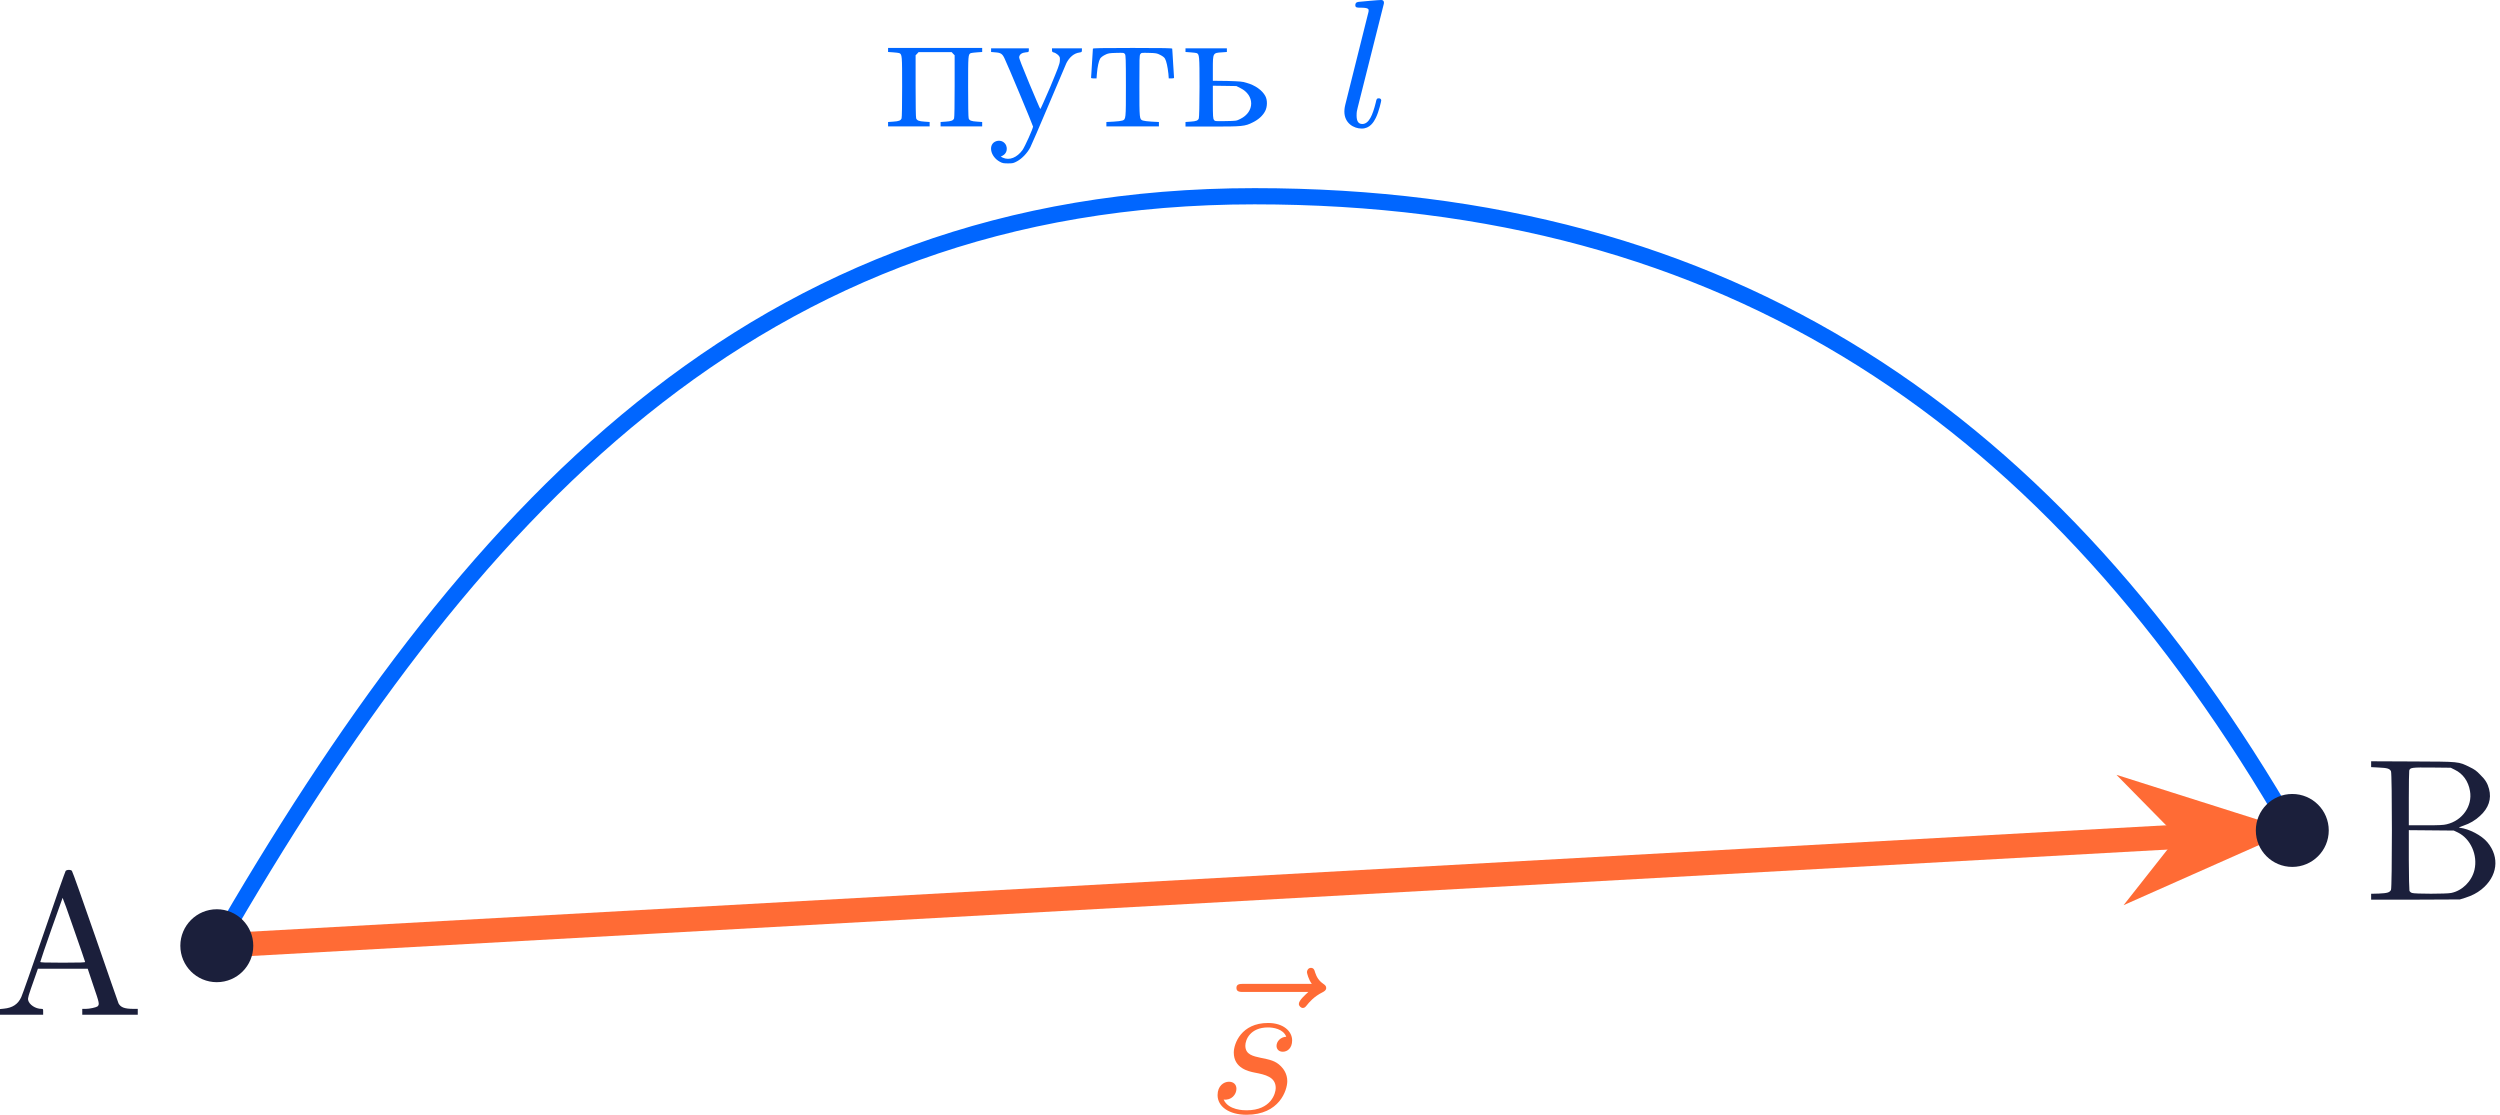
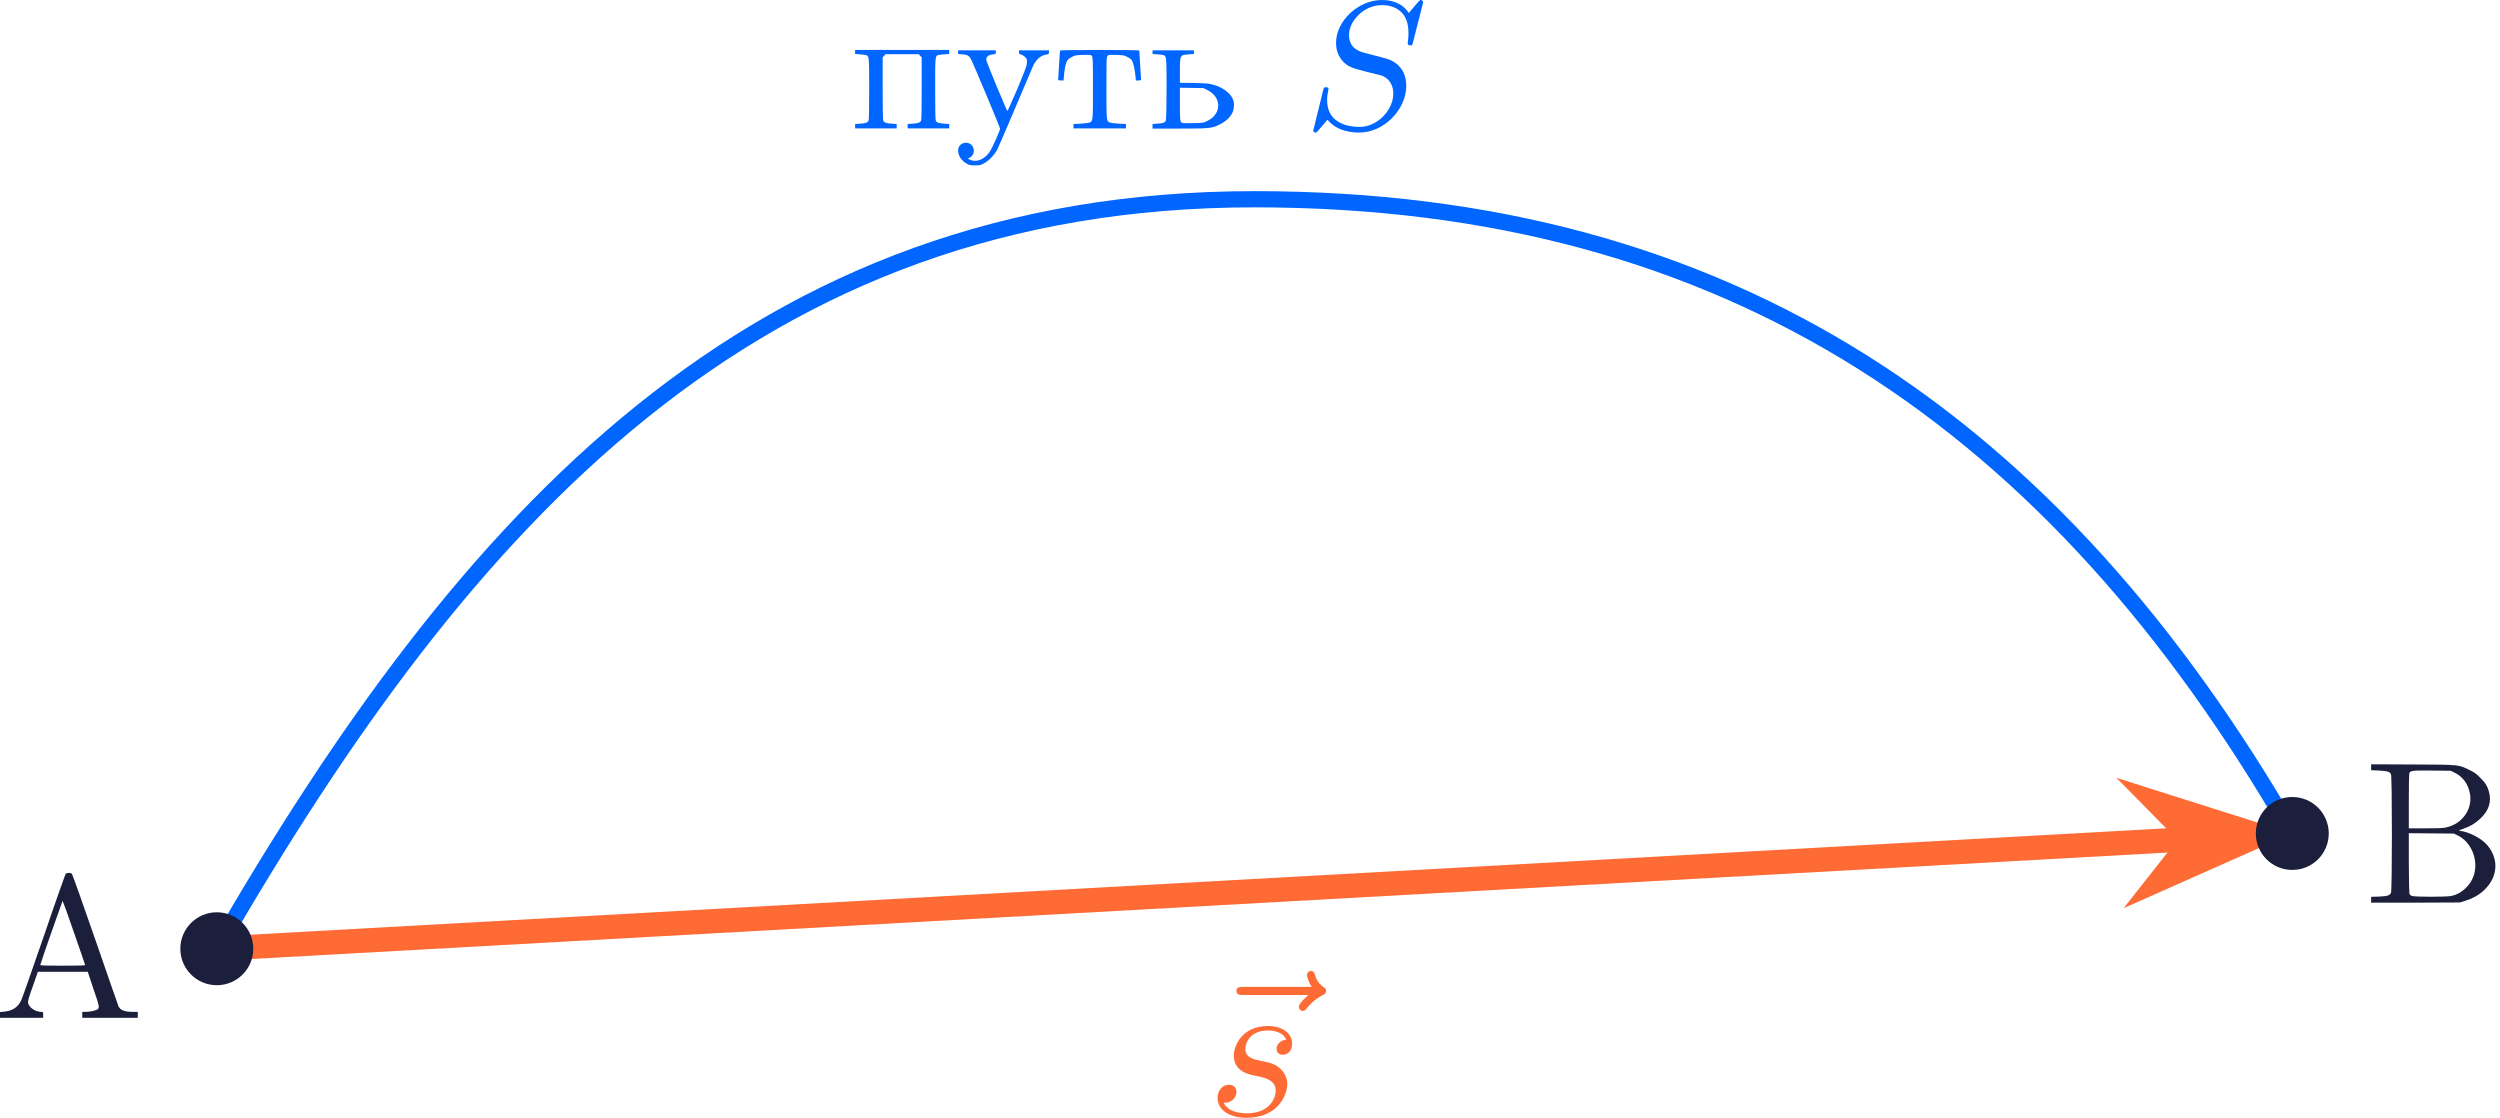
- <svg xmlns="http://www.w3.org/2000/svg" xmlns:xlink="http://www.w3.org/1999/xlink" version="1.1" width="159.8pt" height="71.255pt" viewBox="-66.359 -66.684 122.923 54.811">
+ <svg xmlns="http://www.w3.org/2000/svg" xmlns:xlink="http://www.w3.org/1999/xlink" version="1.1" width="159.8pt" height="71.448pt" viewBox="-66.359 -66.883 122.923 54.96">
  <defs>
    <path id="g2-65" d="M3.557-7.083C3.537-7.054 3.049-5.689 2.491-4.045C1.923-2.401 1.425-.976 1.375-.877C1.215-.528 .946-.349 .518-.309L.329-.289V-.149V-.01H1.395H2.451V-.149C2.451-.289 2.451-.299 2.371-.299C2.072-.299 1.763-.508 1.714-.727C1.694-.847 1.704-.887 2.042-1.843L2.192-2.271H3.417H4.643L4.922-1.435C5.22-.568 5.23-.518 5.121-.418C5.051-.369 4.732-.299 4.553-.299H4.374V-.149V-.01H5.738H7.103V-.149V-.299H6.904C6.456-.299 6.267-.369 6.157-.568C6.137-.608 5.629-2.082 5.021-3.836S3.895-7.054 3.866-7.083C3.846-7.113 3.786-7.133 3.716-7.133S3.587-7.113 3.557-7.083ZM3.965-4.204C4.264-3.347 4.513-2.63 4.513-2.61C4.533-2.58 4.294-2.57 3.417-2.57C2.521-2.57 2.301-2.58 2.311-2.61C2.341-2.76 3.397-5.758 3.407-5.758S3.676-5.051 3.965-4.204Z" />
    <path id="g2-66" d="M.359-6.665V-6.516L.737-6.496C1.156-6.476 1.265-6.446 1.335-6.316C1.395-6.197 1.395-.608 1.335-.478C1.265-.349 1.156-.319 .737-.299L.359-.289V-.139V0H2.54L4.722-.01L4.981-.09C5.32-.199 5.549-.319 5.778-.498C6.575-1.136 6.695-2.082 6.077-2.819C5.798-3.158 5.171-3.487 4.702-3.537C4.653-3.547 4.712-3.577 4.892-3.636C5.22-3.746 5.469-3.895 5.709-4.115C6.137-4.503 6.286-4.951 6.157-5.44C6.087-5.709 5.978-5.898 5.719-6.147C5.539-6.336 5.44-6.406 5.21-6.516C4.643-6.795 4.732-6.785 2.401-6.795L.359-6.804ZM4.473-6.386C4.872-6.197 5.141-5.818 5.22-5.34C5.35-4.603 4.842-3.885 4.075-3.706C3.925-3.666 3.686-3.656 3.049-3.656H2.212V-4.971C2.212-5.689 2.222-6.316 2.232-6.346C2.271-6.496 2.361-6.506 3.357-6.496L4.274-6.486ZM4.633-3.298C5.25-2.989 5.609-2.192 5.44-1.465C5.31-.907 4.842-.438 4.294-.329C4.075-.279 2.501-.279 2.371-.329C2.311-.349 2.262-.389 2.242-.438C2.232-.478 2.212-1.146 2.212-1.963V-3.417L3.318-3.407L4.423-3.397Z" />
    <path id="g3-115" d="M3.895-3.726C3.616-3.716 3.417-3.497 3.417-3.278C3.417-3.138 3.507-2.989 3.726-2.989S4.184-3.158 4.184-3.547C4.184-3.995 3.756-4.403 2.999-4.403C1.684-4.403 1.315-3.387 1.315-2.949C1.315-2.172 2.052-2.022 2.341-1.963C2.859-1.863 3.377-1.753 3.377-1.205C3.377-.946 3.148-.11 1.953-.11C1.813-.11 1.046-.11 .817-.638C1.196-.588 1.445-.887 1.445-1.166C1.445-1.395 1.285-1.514 1.076-1.514C.817-1.514 .518-1.305 .518-.857C.518-.289 1.086 .11 1.943 .11C3.557 .11 3.945-1.096 3.945-1.544C3.945-1.903 3.756-2.152 3.636-2.271C3.367-2.55 3.078-2.6 2.64-2.69C2.281-2.77 1.883-2.839 1.883-3.288C1.883-3.577 2.122-4.184 2.999-4.184C3.248-4.184 3.746-4.115 3.895-3.726Z" />
    <path id="g3-126" d="M5.35-5.928C5.21-5.798 4.882-5.519 4.882-5.34C4.882-5.24 4.981-5.141 5.081-5.141C5.171-5.141 5.22-5.21 5.27-5.27C5.39-5.42 5.619-5.699 6.057-5.918C6.127-5.958 6.227-6.007 6.227-6.127C6.227-6.227 6.157-6.276 6.087-6.326C5.868-6.476 5.758-6.655 5.679-6.894C5.659-6.984 5.619-7.113 5.479-7.113S5.28-6.984 5.28-6.904C5.28-6.854 5.36-6.535 5.519-6.326H2.162C1.993-6.326 1.813-6.326 1.813-6.127S1.993-5.928 2.162-5.928H5.35Z" />
-     <path id="g0-108" d="M2.313-5.918C2.349-6.043 2.349-6.061 2.349-6.097C2.349-6.178 2.295-6.223 2.215-6.223C2.062-6.223 1.318-6.151 1.121-6.133C1.049-6.124 .941-6.115 .941-5.963C.941-5.846 1.04-5.846 1.175-5.846C1.596-5.846 1.596-5.774 1.596-5.703C1.596-5.667 1.596-5.649 1.551-5.487L.448-1.076C.403-.897 .403-.771 .403-.735C.403-.17 .861 .099 1.255 .099C1.659 .099 1.847-.224 1.946-.421C2.107-.744 2.215-1.255 2.215-1.282C2.215-1.327 2.188-1.39 2.098-1.39C1.991-1.39 1.982-1.345 1.946-1.175C1.793-.565 1.614-.126 1.282-.126C1.103-.126 1.004-.251 1.004-.538C1.004-.726 1.022-.789 1.058-.933L2.313-5.918Z" />
+     <path id="g0-83" d="M5.864-6.079C5.891-6.178 5.891-6.196 5.891-6.223C5.891-6.232 5.882-6.321 5.783-6.321C5.738-6.321 5.73-6.312 5.622-6.187C5.496-6.052 5.604-6.169 5.192-5.685C4.86-6.187 4.34-6.321 3.865-6.321C2.708-6.321 1.614-5.29 1.614-4.214C1.614-3.847 1.731-3.542 1.964-3.291C2.224-3.022 2.448-2.968 3.093-2.798L3.847-2.609C4.133-2.511 4.429-2.233 4.429-1.722C4.429-.924 3.667-.081 2.771-.081C2.242-.081 1.175-.242 1.175-1.39C1.175-1.47 1.175-1.605 1.228-1.874C1.246-1.91 1.246-1.928 1.246-1.937C1.246-1.973 1.228-2.035 1.121-2.035S1.004-1.991 .968-1.838L.493 .099C.493 .152 .538 .197 .601 .197C.646 .197 .655 .188 .771 .063C.825 0 1.085-.323 1.193-.439C1.659 .161 2.484 .197 2.753 .197C3.99 .197 5.066-.959 5.066-2.089C5.066-3.201 4.187-3.425 3.909-3.488L3.093-3.703C2.798-3.775 2.251-3.918 2.251-4.6S2.968-6.07 3.865-6.07C4.223-6.07 4.573-5.972 4.824-5.721C5.165-5.389 5.174-4.905 5.174-4.671C5.174-4.376 5.138-4.277 5.138-4.205S5.174-4.089 5.263-4.089C5.362-4.089 5.362-4.107 5.407-4.277L5.864-6.079Z" />
    <path id="g1-239" d="M.233-3.766V-3.667L.484-3.649C.619-3.64 .753-3.622 .78-3.613C.924-3.551 .924-3.506 .924-1.946C.924-1.094 .915-.448 .897-.403C.852-.296 .771-.26 .484-.242L.233-.224V-.117V-.009H1.255H2.277V-.117V-.224L2.026-.242C1.748-.26 1.659-.296 1.614-.403C1.596-.448 1.587-1.112 1.587-1.991V-3.506L1.659-3.578L1.731-3.658H2.546H3.362L3.434-3.578L3.506-3.506V-1.991C3.506-1.112 3.497-.448 3.479-.403C3.434-.296 3.344-.26 3.067-.242L2.815-.224V-.117V-.009H3.838H4.86V-.117V-.224L4.609-.242C4.322-.26 4.232-.296 4.196-.403C4.178-.448 4.169-1.094 4.169-1.946C4.169-3.506 4.169-3.551 4.304-3.613C4.34-3.622 4.474-3.64 4.609-3.649L4.86-3.667V-3.766V-3.865H2.546H.233Z" />
    <path id="g1-242" d="M.323-3.829C.323-3.811 .305-3.488 .278-3.111C.26-2.744 .233-2.421 .233-2.403C.233-2.376 .278-2.367 .368-2.367H.502L.52-2.6C.547-2.932 .61-3.228 .681-3.344C.726-3.407 .807-3.47 .915-3.524C1.067-3.604 1.13-3.613 1.47-3.622C1.838-3.631 1.847-3.631 1.901-3.56C1.937-3.497 1.946-3.335 1.946-2C1.946-.359 1.946-.359 1.775-.296C1.731-.278 1.533-.251 1.336-.242L.986-.224V-.117V-.009H2.277H3.569V-.117V-.224L3.21-.242C3.022-.251 2.824-.278 2.78-.296C2.609-.359 2.609-.359 2.609-2C2.609-3.335 2.609-3.497 2.654-3.56C2.699-3.631 2.717-3.631 3.084-3.622C3.425-3.613 3.479-3.604 3.631-3.524C3.739-3.47 3.829-3.407 3.865-3.344C3.936-3.228 3.999-2.932 4.035-2.6L4.053-2.367H4.187C4.268-2.367 4.313-2.376 4.313-2.403C4.313-2.421 4.295-2.744 4.268-3.111C4.25-3.488 4.223-3.811 4.223-3.829C4.223-3.856 3.811-3.865 2.277-3.865C.735-3.865 .323-3.856 .323-3.829Z" />
    <path id="g1-243" d="M.179-3.757V-3.667L.386-3.649C.655-3.631 .735-3.578 .843-3.344C.986-3.058 2.242-.045 2.242 0C2.242 .099 1.847 .977 1.722 1.157C1.453 1.524 1.085 1.677 .762 1.533L.655 1.479L.753 1.426C1.049 1.264 1.004 .825 .69 .717C.583 .69 .547 .69 .439 .717C.018 .852 .126 1.47 .61 1.731C.735 1.802 .798 1.811 1.013 1.811C1.246 1.811 1.282 1.802 1.462 1.704C1.695 1.578 1.964 1.3 2.107 1.022C2.161 .915 2.573-.027 3.013-1.076C3.452-2.116 3.847-3.04 3.882-3.12C4.035-3.416 4.259-3.604 4.519-3.64C4.636-3.658 4.645-3.667 4.645-3.757V-3.847H3.909H3.174V-3.757C3.174-3.676 3.192-3.658 3.273-3.64C3.318-3.631 3.407-3.578 3.47-3.524C3.569-3.416 3.569-3.407 3.56-3.228C3.551-3.067 3.47-2.869 3.084-1.937C2.824-1.336 2.609-.852 2.6-.861C2.582-.87 2.349-1.435 2.062-2.107C1.695-2.995 1.551-3.353 1.56-3.416C1.578-3.551 1.695-3.631 1.883-3.649C2.026-3.658 2.035-3.667 2.035-3.757V-3.847H1.103H.179Z" />
    <path id="g1-252" d="M.269-3.757V-3.667L.511-3.649C.646-3.64 .789-3.622 .816-3.613C.95-3.551 .959-3.506 .959-1.946C.959-1.094 .941-.448 .924-.403C.888-.296 .798-.26 .52-.242L.269-.224V-.108V0H1.569C3.058 0 3.192-.009 3.578-.206C3.856-.341 4.071-.538 4.187-.762C4.295-.968 4.304-1.3 4.196-1.497C4.044-1.784 3.694-2.035 3.264-2.152C3.075-2.215 2.941-2.224 2.331-2.242L1.614-2.251V-2.833C1.614-3.622 1.614-3.622 2.062-3.649L2.304-3.667V-3.757V-3.847H1.282H.269ZM2.968-1.892C3.676-1.542 3.676-.726 2.968-.377C2.771-.278 2.771-.278 2.242-.269C1.722-.26 1.713-.26 1.668-.332C1.623-.386 1.614-.511 1.614-1.201V-2.008L2.197-2L2.771-1.991Z" />
  </defs>
  <g id="page1">
-     <path d="M-55.699-20.184C-43.406-41.477-29.262-57.035-4.676-57.035C18.676-57.035 34.676-46.074 46.351-25.852" stroke="#06f" fill="none" stroke-width=".797" stroke-miterlimit="10" />
-     <g fill="#06f" transform="matrix(1 0 0 1 32.7729 -40.2784)">
-       <use x="-55.699" y="-20.183" xlink:href="#g1-239" />
-       <use x="-50.58" y="-20.183" xlink:href="#g1-243" />
-       <use x="-45.718" y="-20.183" xlink:href="#g1-242" />
-       <use x="-41.111" y="-20.183" xlink:href="#g1-252" />
-       <use x="-33.433" y="-20.183" xlink:href="#g0-108" />
+     <path d="M-55.699-20.234C-43.406-41.523-29.262-57.086-4.676-57.086C18.676-57.086 34.676-46.125 46.351-25.902" stroke="#06f" fill="none" stroke-width=".797" stroke-miterlimit="10" />
+     <g fill="#06f" transform="matrix(1 0 0 1 31.1526 -40.3282)">
+       <use x="-55.699" y="-20.233" xlink:href="#g1-239" />
+       <use x="-50.58" y="-20.233" xlink:href="#g1-243" />
+       <use x="-45.718" y="-20.233" xlink:href="#g1-242" />
+       <use x="-41.111" y="-20.233" xlink:href="#g1-252" />
+       <use x="-33.433" y="-20.233" xlink:href="#g0-83" />
    </g>
-     <path d="M-55.699-20.184L41.203-25.566" stroke="#ff6b35" fill="none" stroke-width="1.196" stroke-miterlimit="10" />
-     <path d="M44.648-25.758L39.82-27.289L41.5-25.582L40.019-23.703Z" fill="#ff6b35" />
-     <path d="M44.648-25.758L39.82-27.289L41.5-25.582L40.019-23.703Z" stroke="#ff6b35" fill="none" stroke-width="1.195" stroke-miterlimit="10" />
+     <path d="M-55.699-20.234L41.203-25.617" stroke="#ff6b35" fill="none" stroke-width="1.196" stroke-miterlimit="10" />
+     <path d="M44.648-25.809L39.82-27.34L41.5-25.633L40.02-23.754Z" fill="#ff6b35" />
+     <path d="M44.648-25.809L39.82-27.34L41.5-25.633L40.02-23.754Z" stroke="#ff6b35" fill="none" stroke-width="1.195" stroke-miterlimit="10" />
    <g fill="#ff6b35" transform="matrix(1 0 0 1 48.6893 8.2007)">
-       <use x="-56.067" y="-20.183" xlink:href="#g3-126" />
-       <use x="-55.699" y="-20.183" xlink:href="#g3-115" />
+       <use x="-56.067" y="-20.233" xlink:href="#g3-126" />
+       <use x="-55.699" y="-20.233" xlink:href="#g3-115" />
    </g>
-     <path d="M-53.906-20.184C-53.906-21.172-54.707-21.977-55.699-21.977C-56.688-21.977-57.492-21.172-57.492-20.184C-57.492-19.191-56.688-18.391-55.699-18.391C-54.707-18.391-53.906-19.191-53.906-20.184Z" fill="#1b1f3b" />
+     <path d="M-53.906-20.234C-53.906-21.223-54.707-22.027-55.699-22.027C-56.688-22.027-57.492-21.223-57.492-20.234C-57.492-19.242-56.688-18.441-55.699-18.441C-54.707-18.441-53.906-19.242-53.906-20.234Z" fill="#1b1f3b" />
    <g fill="#1b1f3b" transform="matrix(1 0 0 1 -10.9892 3.4031)">
-       <use x="-55.699" y="-20.183" xlink:href="#g2-65" />
+       <use x="-55.699" y="-20.233" xlink:href="#g2-65" />
    </g>
-     <path d="M48.144-25.852C48.144-26.844 47.34-27.645 46.351-27.645C45.359-27.645 44.558-26.844 44.558-25.852C44.558-24.863 45.359-24.059 46.351-24.059C47.34-24.059 48.144-24.863 48.144-25.852Z" fill="#1b1f3b" />
+     <path d="M48.144-25.902C48.144-26.895 47.34-27.695 46.351-27.695C45.359-27.695 44.558-26.895 44.558-25.902C44.558-24.91 45.359-24.109 46.351-24.109C47.34-24.109 48.144-24.91 48.144-25.902Z" fill="#1b1f3b" />
    <g fill="#1b1f3b" transform="matrix(1 0 0 1 105.5677 -2.2661)">
-       <use x="-55.699" y="-20.183" xlink:href="#g2-66" />
+       <use x="-55.699" y="-20.233" xlink:href="#g2-66" />
    </g>
  </g>
</svg>
